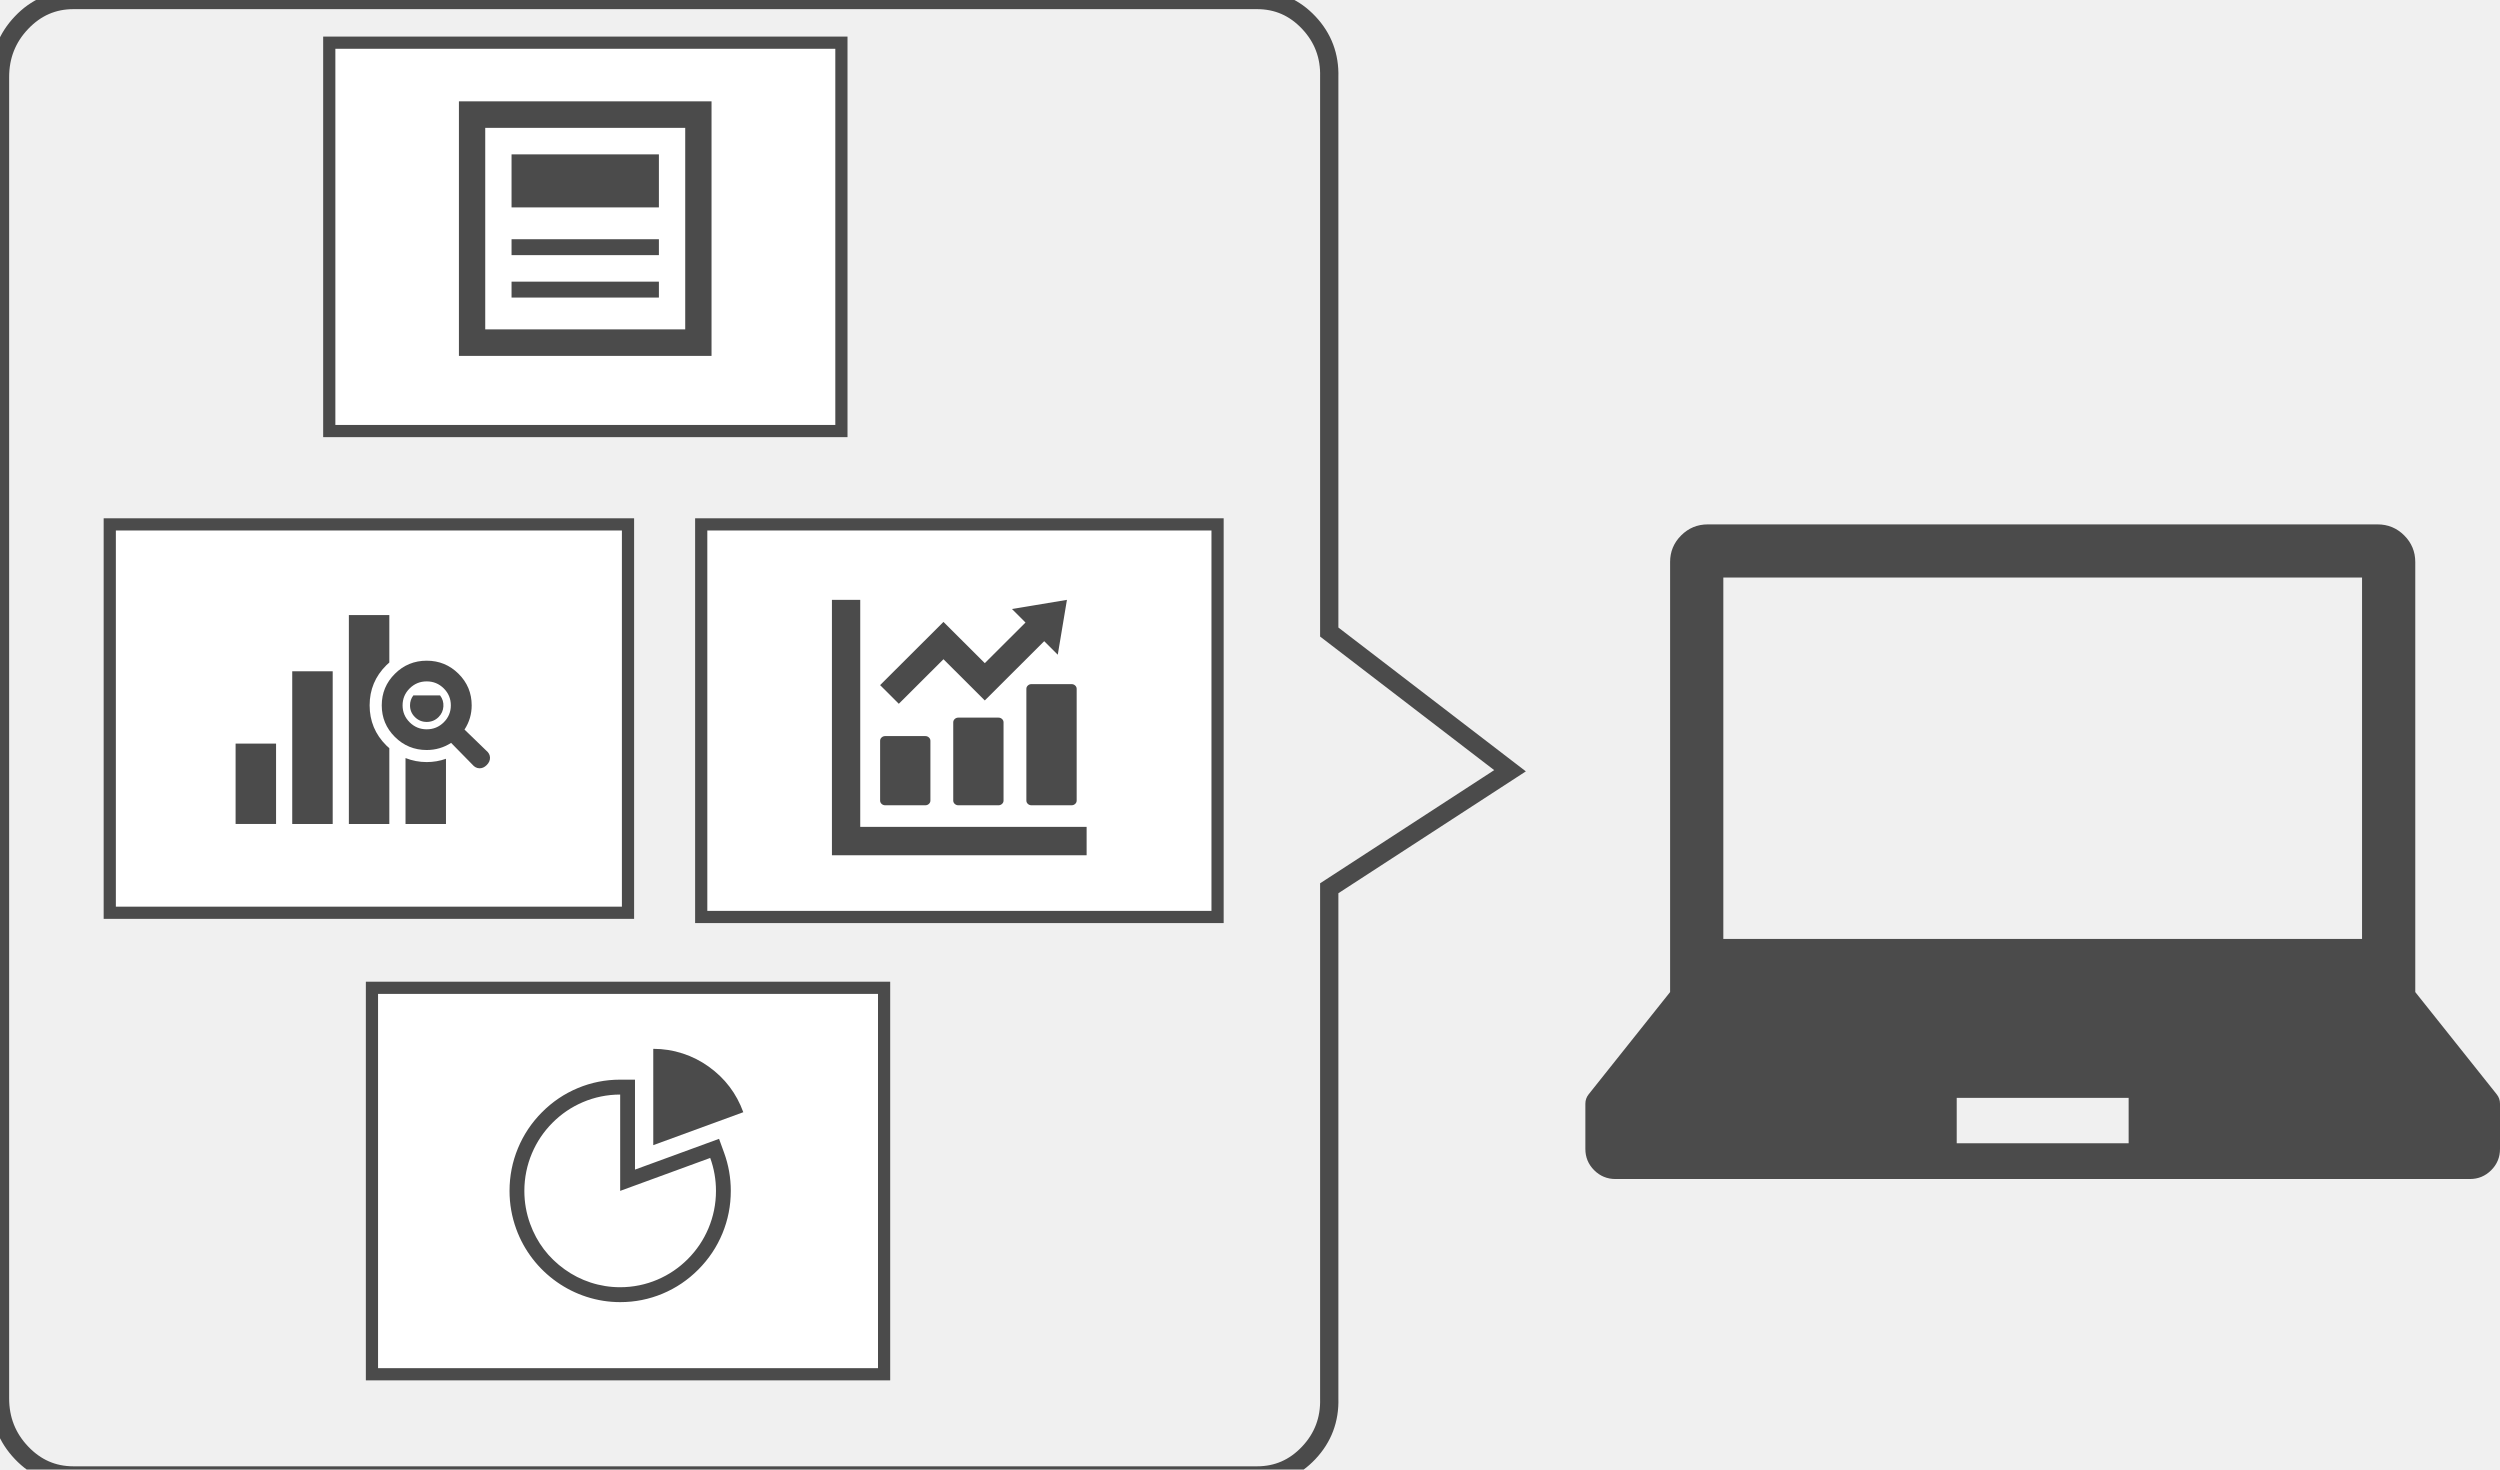
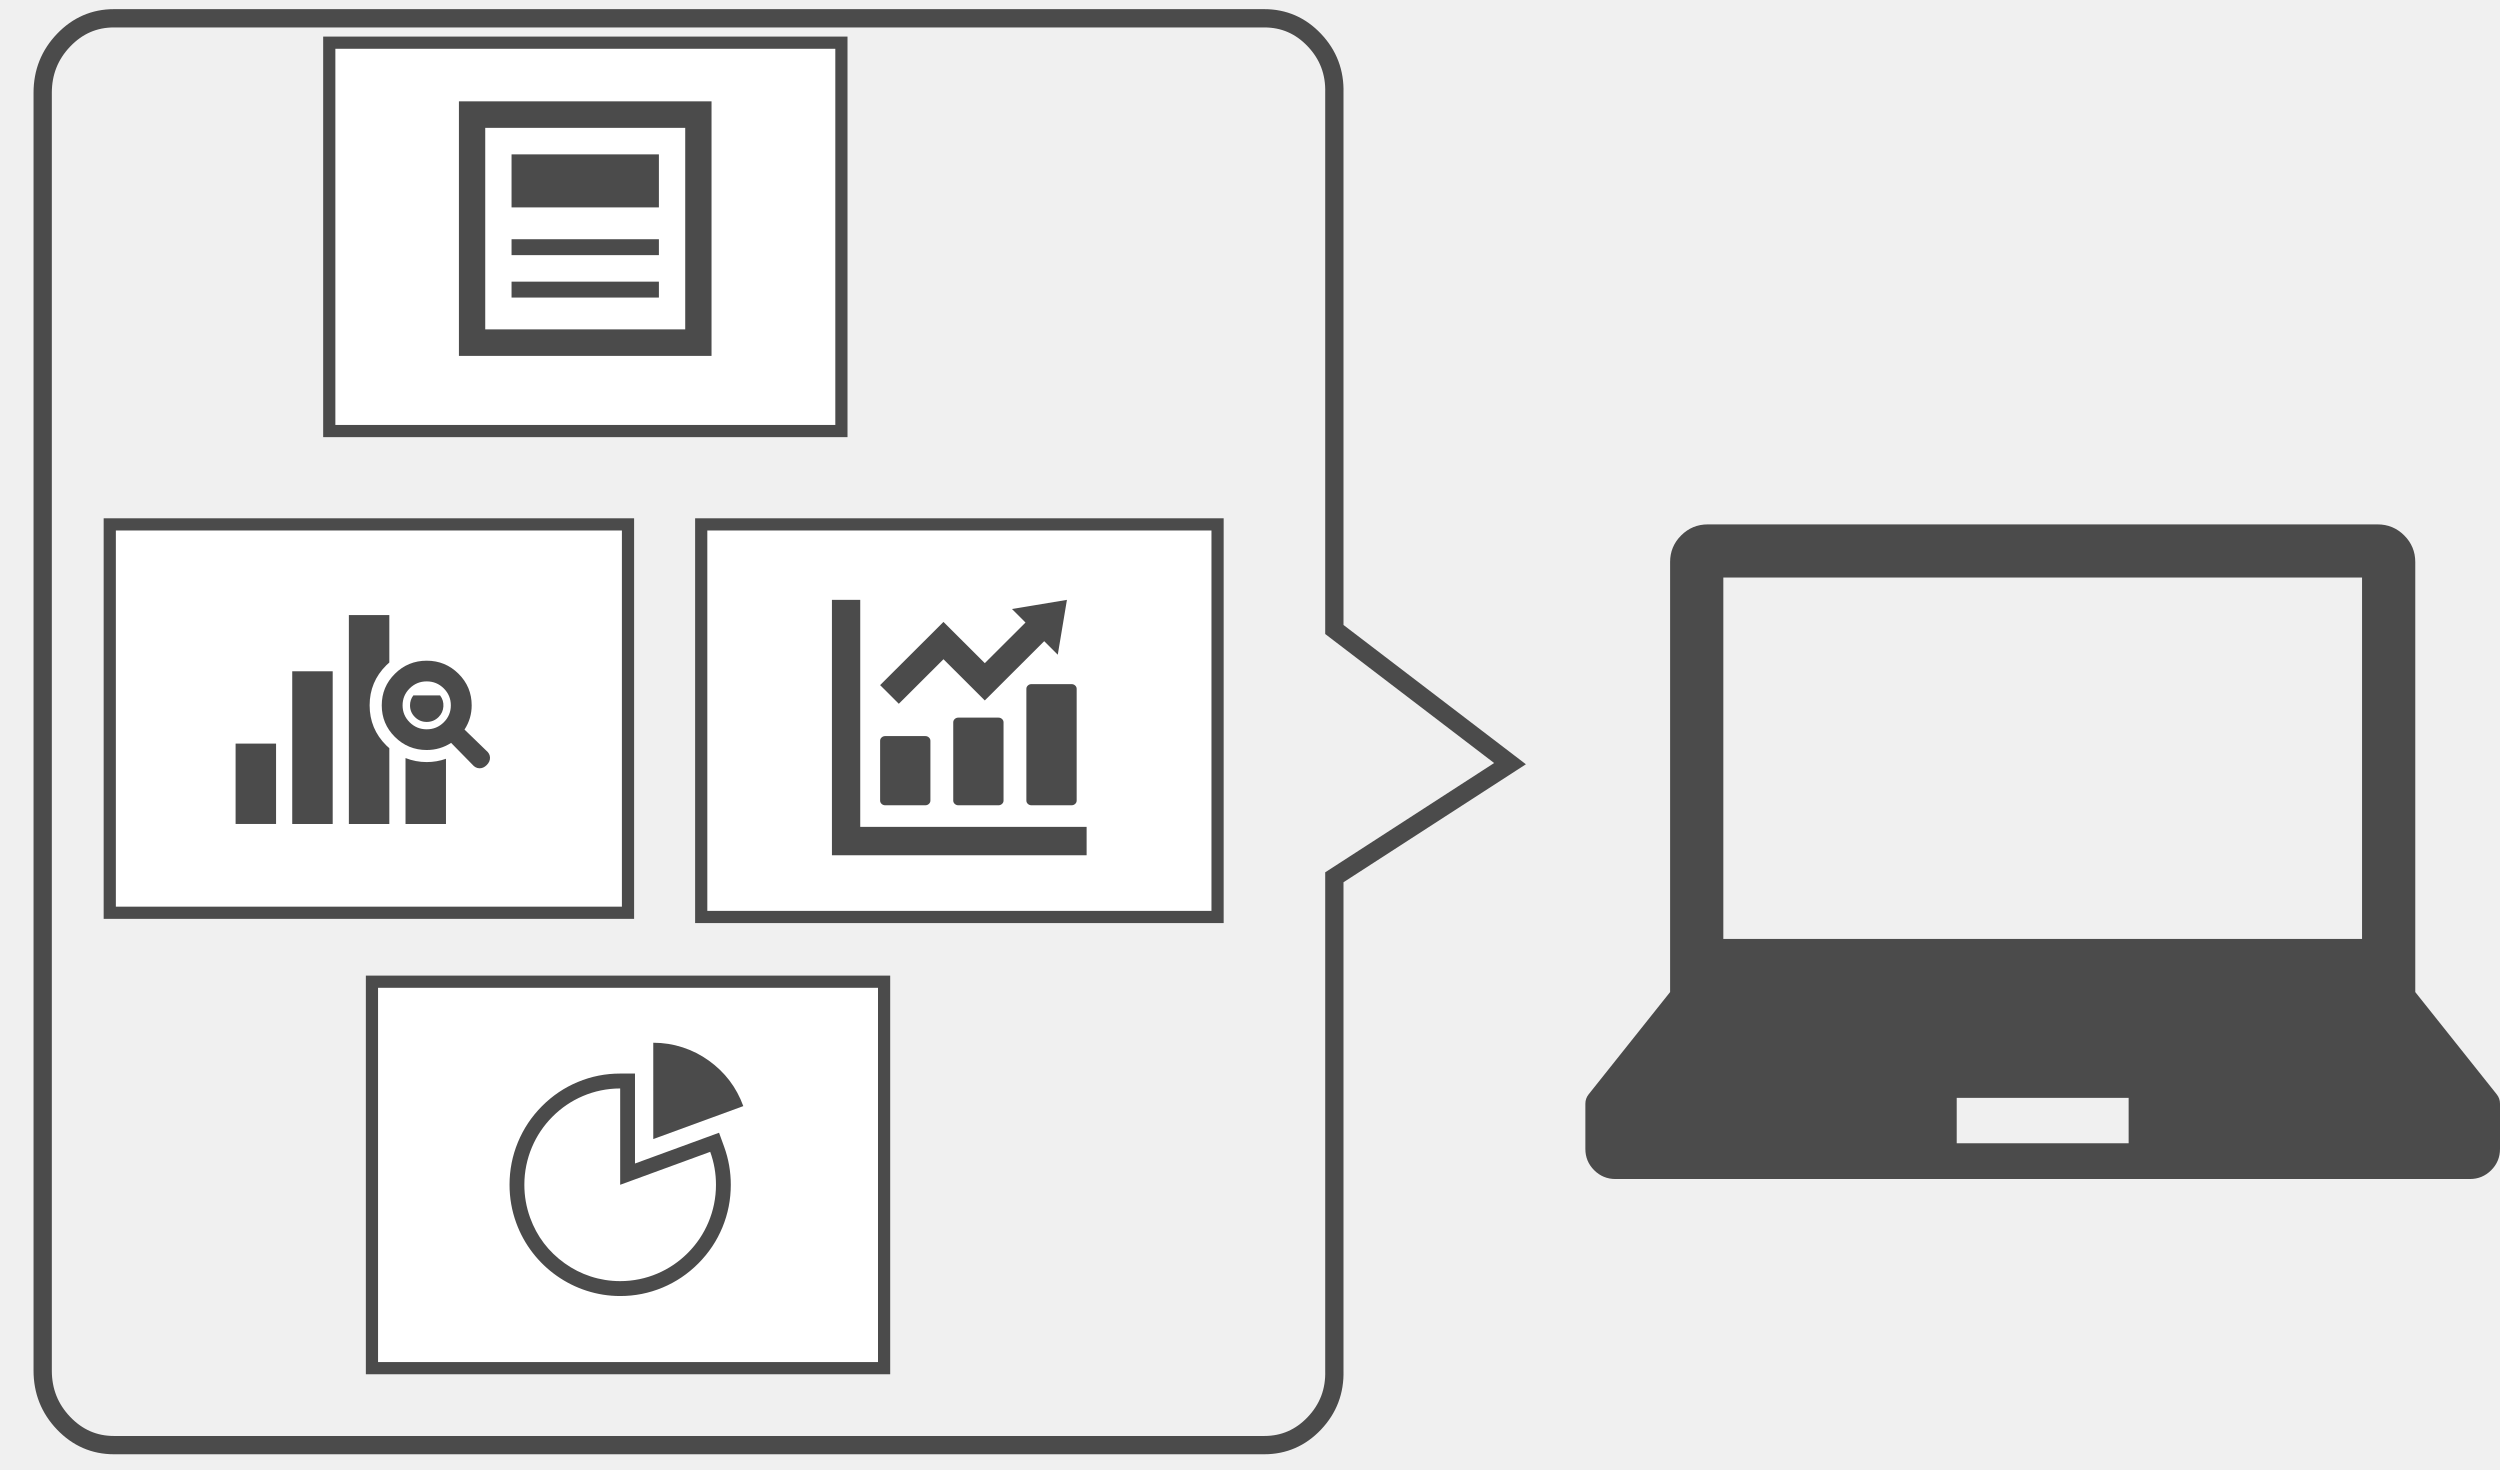
<svg xmlns="http://www.w3.org/2000/svg" width="410" height="241" viewBox="0 0 410 241" fill="none">
  <g clip-path="url(#clip0)">
-     <path d="M206.166 0C209.484 0 212.308 1.237 214.636 3.712C216.975 6.197 218.095 9.172 217.995 12.636V103.654L247.643 126.403L217.995 145.675V229.339C218.095 232.803 216.975 235.778 214.636 238.263C212.308 240.737 209.484 241.975 206.166 241.975H12.029C8.721 241.975 5.889 240.737 3.534 238.263C1.178 235.788 0 232.814 0 229.339V12.636C0 9.161 1.178 6.186 3.534 3.712C5.889 1.237 8.721 0 12.029 0H206.166Z" stroke="#4B4B4B" stroke-width="3" />
+     <path d="M207.338 3C210.563 3 213.307 4.196 215.569 6.589C217.842 8.993 218.93 11.869 218.833 15.219V103.238L247.643 125.237L218.833 143.874V224.781C218.93 228.131 217.842 231.007 215.569 233.411C213.307 235.804 210.563 237 207.338 237H18.689C15.475 237 12.723 235.804 10.434 233.411C8.145 231.018 7 228.141 7 224.781V15.219C7 11.859 8.145 8.982 10.434 6.589C12.723 4.196 15.475 3 18.689 3H207.338Z" stroke="#4B4B4B" stroke-width="3" />
    <path d="M409.462 179.469L396.105 162.7V92.178C396.105 90.472 395.501 89.016 394.293 87.81C393.085 86.603 391.626 86 389.918 86H280.082C278.374 86 276.916 86.603 275.708 87.81C274.5 89.016 273.896 90.472 273.896 92.178V162.7L260.538 179.469C260.179 179.92 260 180.433 260 181.009V188.431C260 189.793 260.482 190.955 261.446 191.917C262.409 192.879 263.573 193.36 264.936 193.36H405.064C406.427 193.36 407.591 192.879 408.554 191.917C409.518 190.955 410 189.793 410 188.431V181.009C410 180.431 409.821 179.918 409.462 179.469ZM282.625 94.717H387.375V153.983H282.625V94.717ZM349.098 187.498H320.902V180.045H349.098V187.498Z" fill="#4B4B4B" />
    <path d="M102.992 86H18V149.693H102.992V86Z" fill="white" stroke="#4B4B4B" stroke-width="2" />
    <path d="M47.926 110.09H54.562V135.134H47.926V110.09Z" fill="#4B4B4B" />
    <path d="M67.786 114.048C67.423 114.53 67.242 115.073 67.242 115.675C67.242 116.427 67.509 117.069 68.045 117.6C68.58 118.131 69.226 118.397 69.982 118.397C70.737 118.397 71.383 118.134 71.92 117.607C72.405 117.125 72.671 116.544 72.716 115.864C72.761 115.19 72.58 114.585 72.172 114.048H67.786Z" fill="#4B4B4B" />
    <path d="M66.505 124.322V135.137H73.141V124.44C72.126 124.801 71.073 124.981 69.982 124.981C68.78 124.981 67.621 124.761 66.505 124.322Z" fill="#4B4B4B" />
    <path d="M60.619 115.675C60.619 113.105 61.532 110.913 63.359 109.098C63.549 108.91 63.713 108.76 63.85 108.65V100.867H57.214V135.137H63.85V122.707C63.711 122.595 63.547 122.446 63.359 122.259C61.532 120.445 60.619 118.251 60.619 115.675Z" fill="#4B4B4B" />
    <path d="M38.638 121.95H45.274V135.13H38.638V121.95Z" fill="#4B4B4B" />
    <path d="M79.76 123.112L76.179 119.648C76.964 118.444 77.356 117.121 77.356 115.678C77.356 113.653 76.637 111.926 75.198 110.498C73.759 109.069 72.02 108.354 69.982 108.354C67.942 108.354 66.203 109.069 64.765 110.498C63.327 111.926 62.607 113.652 62.607 115.678C62.607 117.703 63.326 119.43 64.765 120.859C66.203 122.288 67.942 123.002 69.982 123.002C71.435 123.002 72.768 122.612 73.981 121.832L77.467 125.387C77.793 125.777 78.173 125.981 78.608 125.999C79.045 126.017 79.448 125.842 79.817 125.475C80.189 125.107 80.371 124.701 80.361 124.259C80.351 123.815 80.151 123.433 79.76 123.112ZM69.982 119.608C68.889 119.608 67.956 119.224 67.183 118.457C66.41 117.69 66.024 116.763 66.024 115.678C66.024 114.593 66.41 113.667 67.183 112.899C67.956 112.132 68.889 111.748 69.982 111.748C71.074 111.748 72.007 112.132 72.779 112.899C73.551 113.666 73.937 114.592 73.937 115.679C73.937 116.765 73.551 117.691 72.779 118.458C72.007 119.225 71.074 119.608 69.982 119.608Z" fill="#4B4B4B" />
    <path d="M137.992 7H54V70.692H137.992V7Z" fill="white" stroke="#4B4B4B" stroke-width="2" />
    <path d="M83.894 25.317H108.06V34.014H83.894V25.317Z" fill="#4B4B4B" />
    <path d="M75.263 16.62V58.367H116.691V16.62H75.263ZM112.376 54.018H79.578V20.968H112.376V54.018V54.018Z" fill="#4B4B4B" />
    <path d="M83.894 39.233H108.06V41.842H83.894V39.233Z" fill="#4B4B4B" />
    <path d="M83.894 46.191H108.06V48.8H83.894V46.191Z" fill="#4B4B4B" />
    <path d="M199.681 86H115V150.385H199.681V86Z" fill="white" stroke="#4B4B4B" stroke-width="2" />
    <path d="M145.174 132.066H151.751C151.982 132.066 152.179 131.99 152.343 131.839C152.506 131.687 152.587 131.504 152.587 131.289V121.495C152.587 121.281 152.506 121.097 152.343 120.946C152.179 120.794 151.982 120.718 151.751 120.718H145.174C144.943 120.718 144.746 120.794 144.582 120.946C144.419 121.098 144.338 121.281 144.338 121.495V131.289C144.338 131.504 144.419 131.687 144.582 131.839C144.746 131.99 144.943 132.066 145.174 132.066Z" fill="#4B4B4B" />
    <path d="M157.167 117.69C156.936 117.69 156.739 117.766 156.576 117.917C156.412 118.069 156.331 118.252 156.331 118.467V131.289C156.331 131.504 156.412 131.687 156.576 131.839C156.739 131.99 156.936 132.066 157.167 132.066H163.744C163.975 132.066 164.172 131.99 164.336 131.839C164.499 131.687 164.581 131.504 164.581 131.289V118.467C164.581 118.252 164.499 118.069 164.336 117.917C164.172 117.766 163.975 117.69 163.744 117.69H157.167Z" fill="#4B4B4B" />
    <path d="M168.324 112.973V131.289C168.324 131.504 168.405 131.687 168.569 131.839C168.732 131.99 168.929 132.066 169.16 132.066H175.738C175.968 132.066 176.165 131.99 176.329 131.839C176.492 131.687 176.574 131.504 176.574 131.289V112.973C176.574 112.759 176.492 112.575 176.329 112.424C176.165 112.272 175.968 112.196 175.738 112.196H169.16C168.929 112.196 168.732 112.272 168.569 112.424C168.405 112.575 168.324 112.759 168.324 112.973Z" fill="#4B4B4B" />
    <path d="M176.853 135.607H141.079V99.732V98.376H136.437V99.732V135.607V138.906V140.262H137.789H141.079H176.853H178.205V135.607H176.853Z" fill="#4B4B4B" />
    <path d="M154.729 108.114L161.507 114.876L171.25 105.155L173.474 107.374L174.977 98.376L165.959 99.876L168.183 102.095L161.507 108.756L154.729 101.993L144.338 112.36L147.405 115.42L154.729 108.114Z" fill="#4B4B4B" />
-     <path d="M144.992 162H61V225.379H144.992V162Z" fill="white" stroke="#4B4B4B" stroke-width="2" />
-     <path d="M121.901 182.402C120.786 179.33 118.897 176.841 116.235 174.933C114.926 173.995 113.512 173.277 111.992 172.78C110.42 172.265 108.801 172.008 107.135 172.008L107.136 187.806L121.901 182.402Z" fill="#4B4B4B" />
-     <path d="M117.924 186.769L115.642 187.606L104.139 191.815V179.508V177.063H101.708H101.706C99.287 177.063 96.974 177.523 94.766 178.444C92.56 179.364 90.598 180.686 88.883 182.411C87.168 184.135 85.853 186.108 84.938 188.327C84.022 190.547 83.564 192.873 83.564 195.306C83.564 197.458 83.929 199.539 84.659 201.547C85.303 203.321 86.202 204.956 87.355 206.451C88.483 207.912 89.803 209.175 91.315 210.24C92.827 211.304 94.458 212.119 96.208 212.683C97.999 213.26 99.832 213.549 101.708 213.549C104.128 213.549 106.441 213.088 108.649 212.167C110.855 211.247 112.816 209.924 114.531 208.199C116.247 206.475 117.562 204.503 118.478 202.284C119.393 200.065 119.851 197.739 119.851 195.306C119.851 193.153 119.486 191.072 118.757 189.064L117.924 186.769ZM101.708 211.105C100.041 211.105 98.422 210.847 96.851 210.332C95.331 209.834 93.917 209.117 92.609 208.179C89.947 206.271 88.058 203.781 86.942 200.709C86.31 198.97 85.994 197.169 85.994 195.306C85.994 194.231 86.101 193.171 86.314 192.126C86.522 191.108 86.827 190.12 87.231 189.162C88.027 187.273 89.151 185.599 90.602 184.14C92.053 182.681 93.718 181.551 95.597 180.751C96.55 180.345 97.532 180.038 98.545 179.829C99.584 179.615 100.638 179.507 101.708 179.507V195.306L116.474 189.902C117.105 191.641 117.42 193.443 117.42 195.306C117.42 196.381 117.314 197.441 117.101 198.486C116.893 199.504 116.587 200.492 116.184 201.449C115.388 203.339 114.264 205.013 112.813 206.472C111.362 207.931 109.697 209.06 107.818 209.861C106.866 210.267 105.883 210.574 104.87 210.783C103.831 210.997 102.777 211.105 101.708 211.105Z" fill="#4B4B4B" />
+     <path d="M144.992 161H61V224.379H144.992V161Z" fill="white" stroke="#4B4B4B" stroke-width="2" />
+     <path d="M121.901 181.402C120.786 178.33 118.897 175.841 116.235 173.933C114.926 172.995 113.512 172.277 111.992 171.78C110.42 171.265 108.801 171.008 107.135 171.008L107.136 186.806L121.901 181.402Z" fill="#4B4B4B" />
+     <path d="M117.924 185.769L115.642 186.606L104.139 190.815V178.508V176.063H101.708H101.706C99.287 176.063 96.974 176.523 94.766 177.444C92.56 178.364 90.598 179.686 88.883 181.411C87.168 183.135 85.853 185.108 84.938 187.327C84.022 189.547 83.564 191.873 83.564 194.306C83.564 196.458 83.929 198.539 84.659 200.547C85.303 202.321 86.202 203.956 87.355 205.451C88.483 206.912 89.803 208.175 91.315 209.24C92.827 210.304 94.458 211.119 96.208 211.683C97.999 212.26 99.832 212.549 101.708 212.549C104.128 212.549 106.441 212.088 108.649 211.167C110.855 210.247 112.816 208.924 114.531 207.199C116.247 205.475 117.562 203.503 118.478 201.284C119.393 199.065 119.851 196.739 119.851 194.306C119.851 192.153 119.486 190.072 118.757 188.064L117.924 185.769ZM101.708 210.105C100.041 210.105 98.422 209.847 96.851 209.332C95.331 208.834 93.917 208.117 92.609 207.179C89.947 205.271 88.058 202.781 86.942 199.709C86.31 197.97 85.994 196.169 85.994 194.306C85.994 193.231 86.101 192.171 86.314 191.126C86.522 190.108 86.827 189.12 87.231 188.162C88.027 186.273 89.151 184.599 90.602 183.14C92.053 181.681 93.718 180.551 95.597 179.751C96.55 179.345 97.532 179.038 98.545 178.829C99.584 178.615 100.638 178.507 101.708 178.507V194.306L116.474 188.902C117.105 190.641 117.42 192.443 117.42 194.306C117.42 195.381 117.314 196.441 117.101 197.486C116.893 198.504 116.587 199.492 116.184 200.449C115.388 202.339 114.264 204.013 112.813 205.472C111.362 206.931 109.697 208.06 107.818 208.861C106.866 209.267 105.883 209.574 104.87 209.783C103.831 209.997 102.777 210.105 101.708 210.105Z" fill="#4B4B4B" />
  </g>
  <defs>
    <clipPath id="clip0">
      <rect width="410" height="241" fill="white" />
    </clipPath>
  </defs>
</svg>
